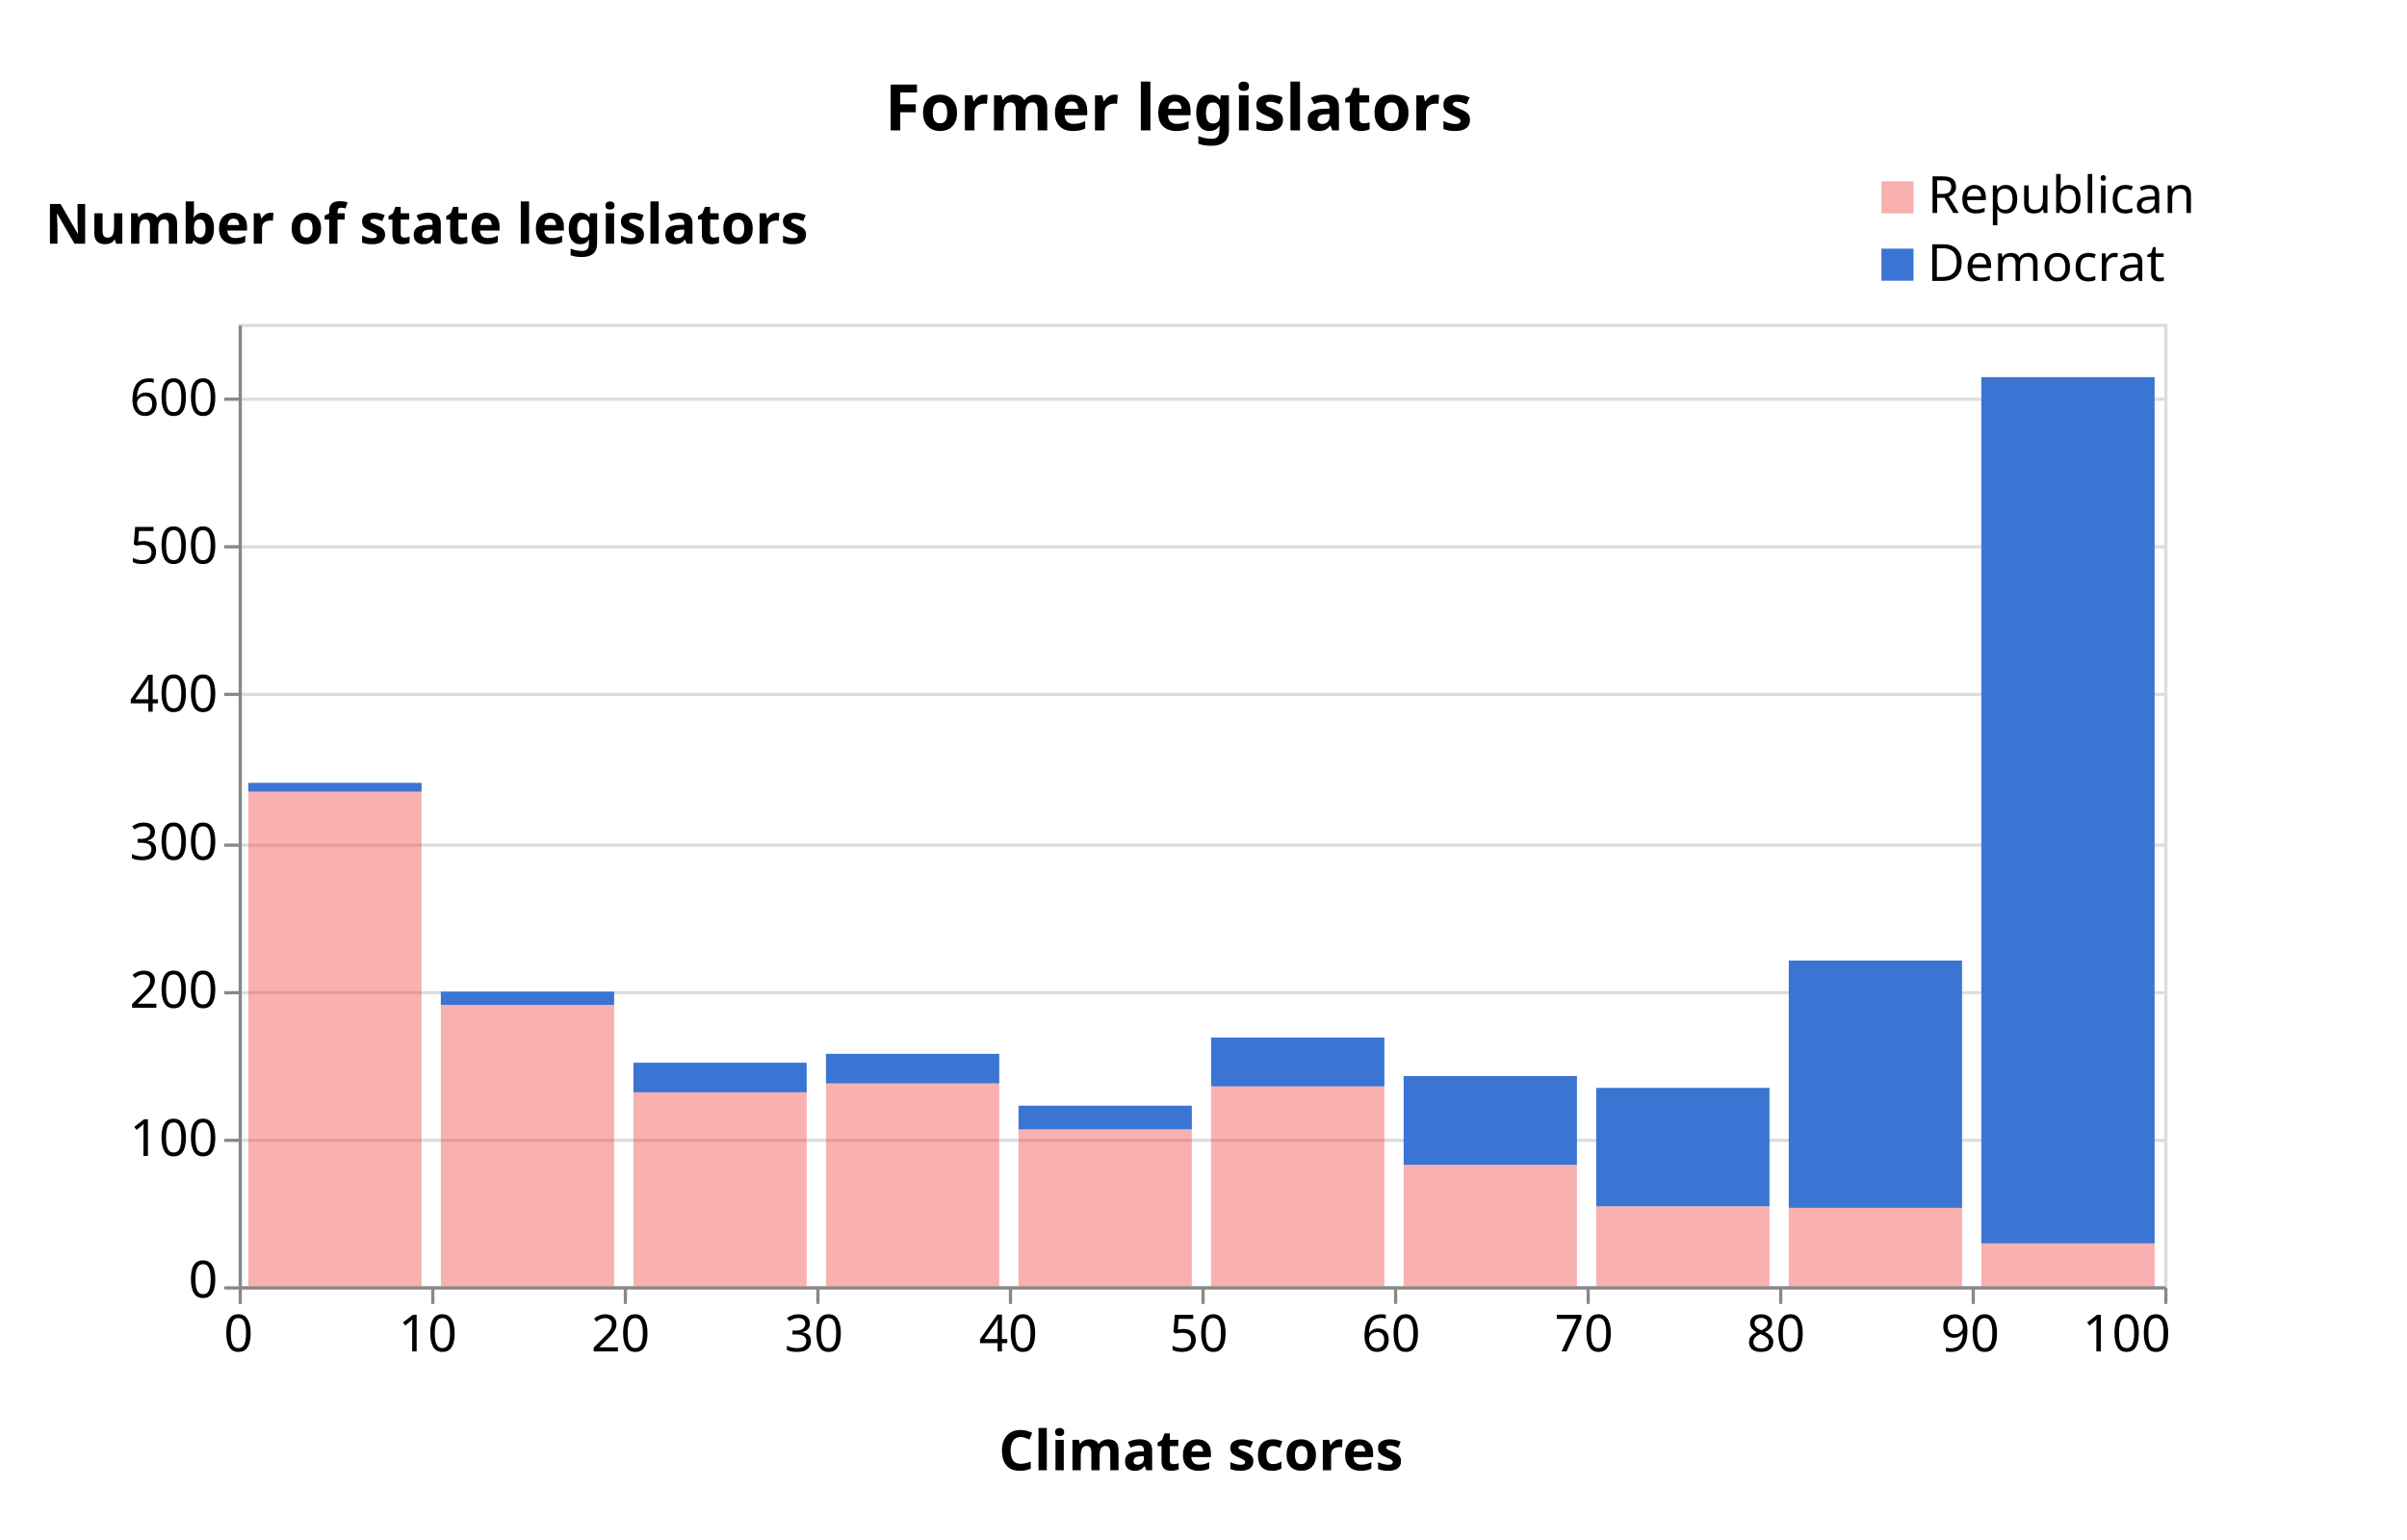
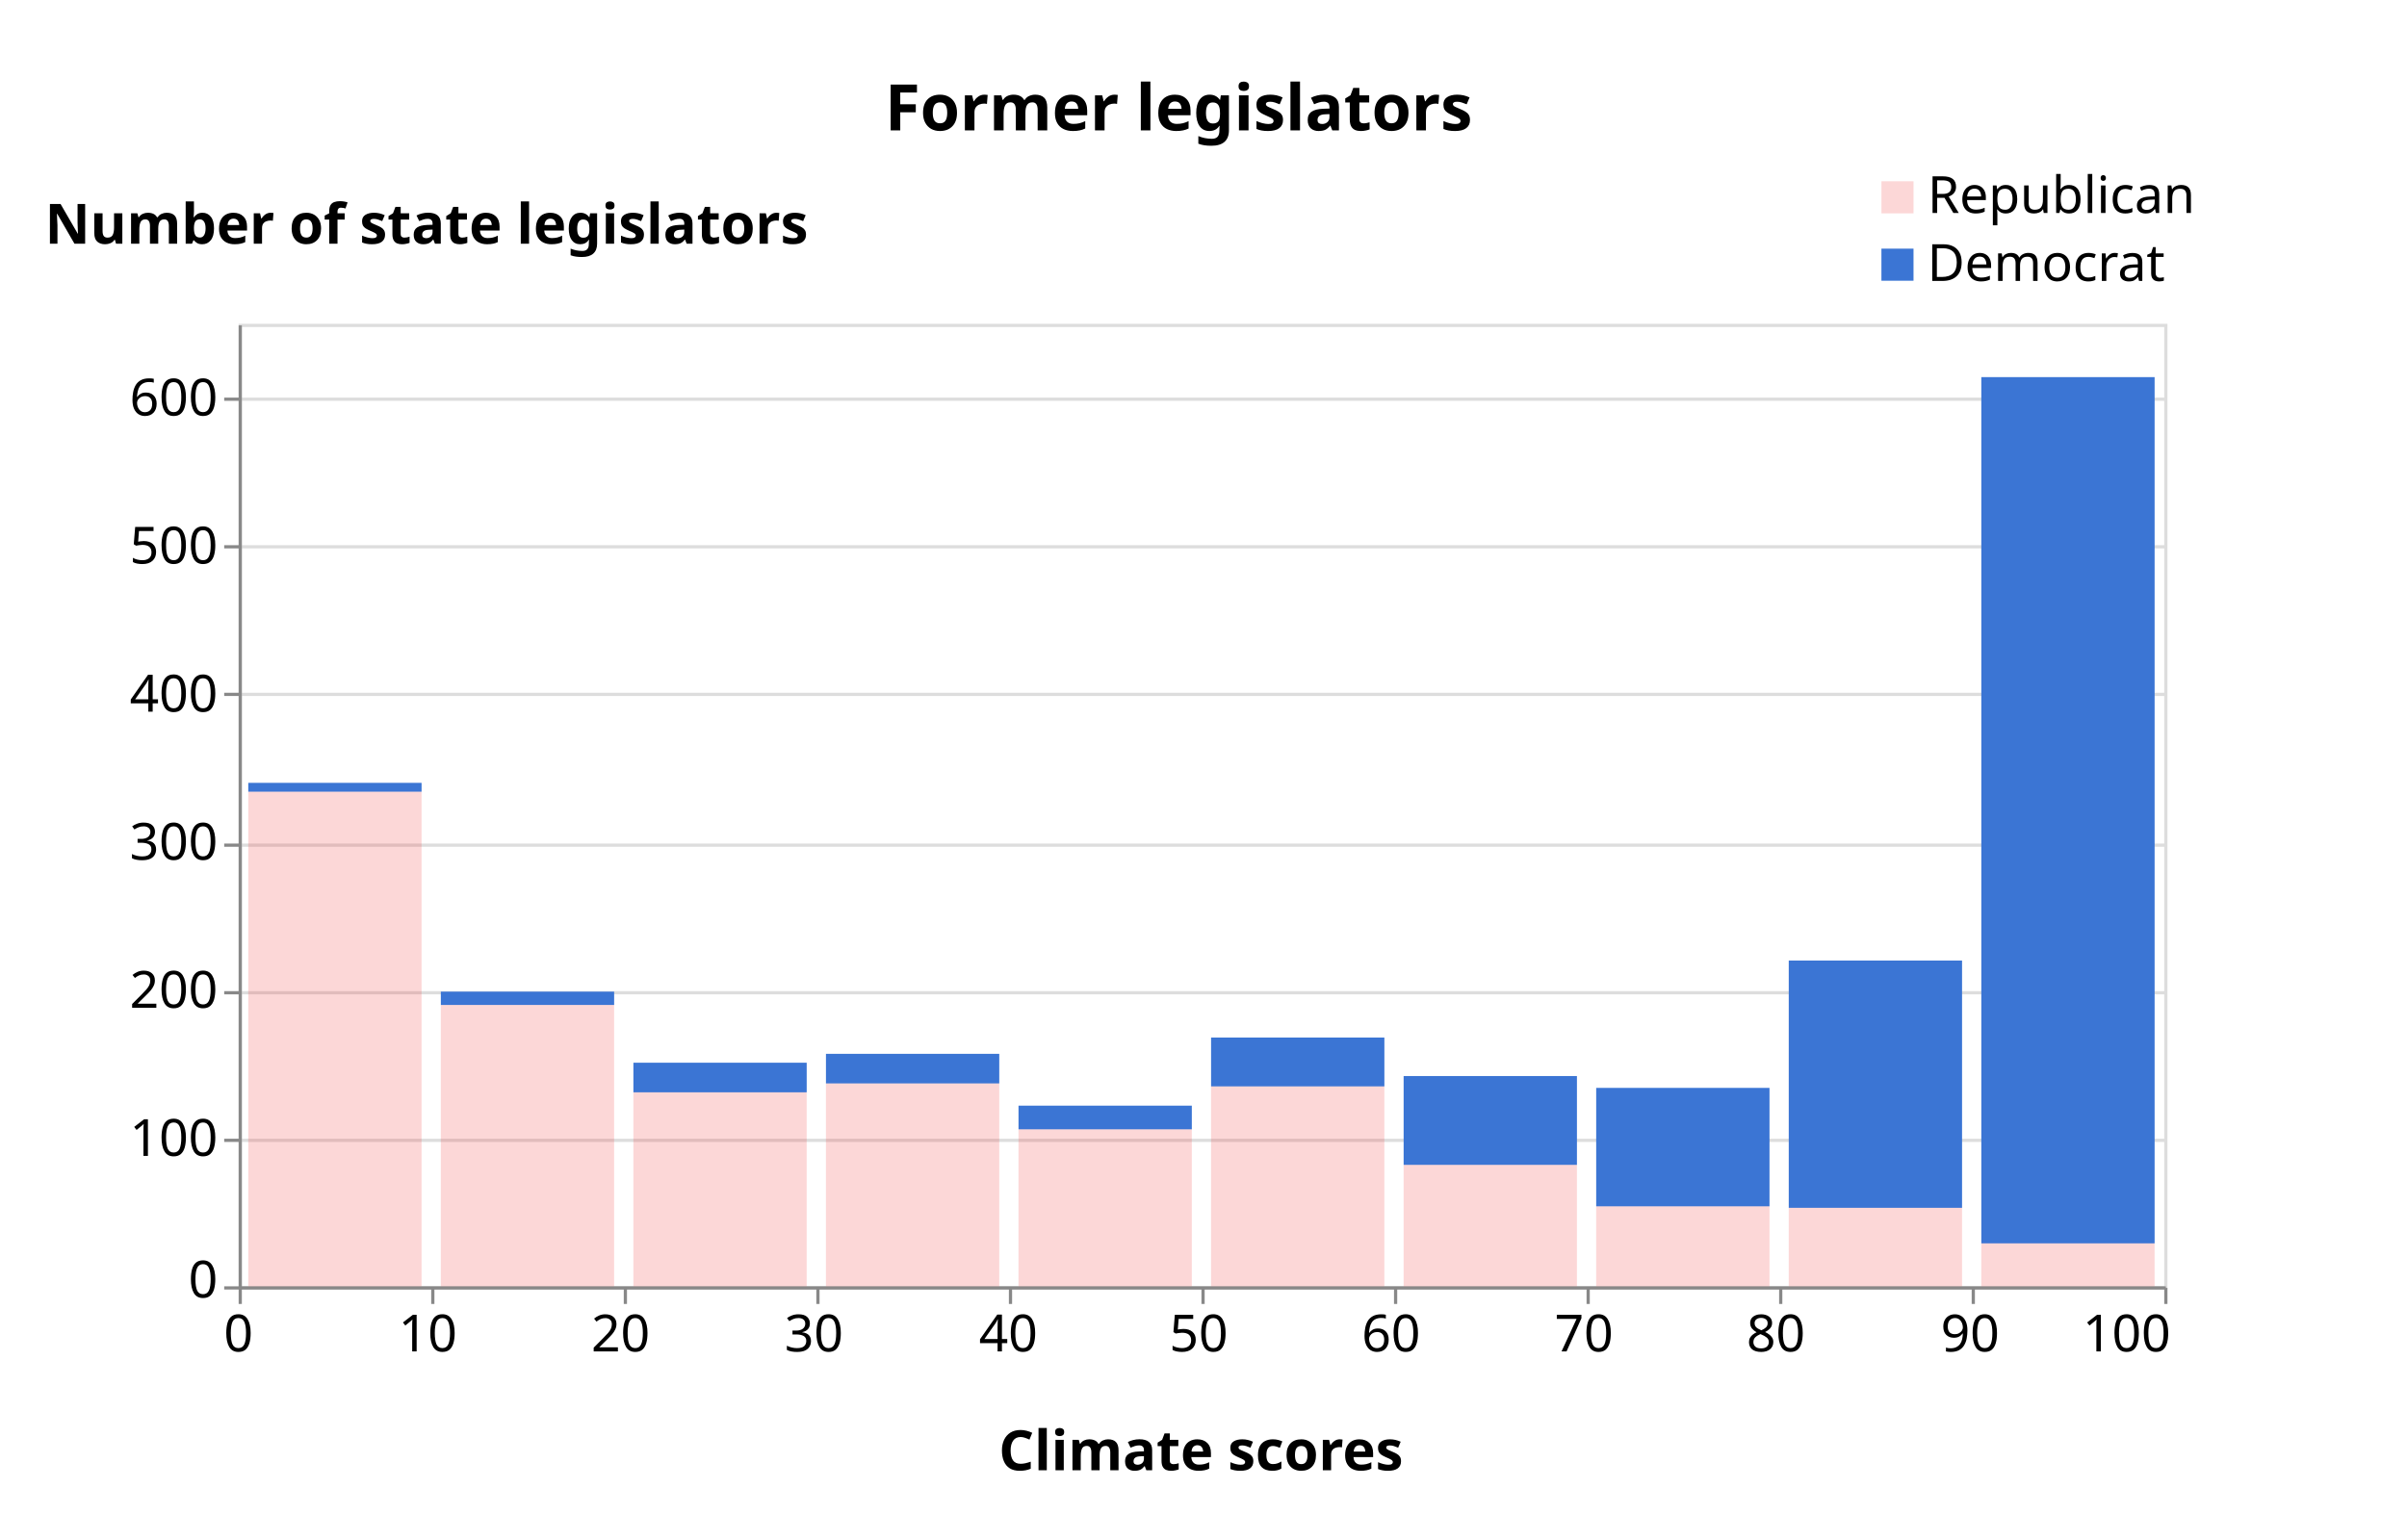
<svg xmlns="http://www.w3.org/2000/svg" version="1.1" class="marks" width="750" height="480" viewBox="0 0 750 480" id="svg254">
  <defs id="defs258" />
  <path class="foreground" aria-hidden="true" d="" pointer-events="none" display="none" id="path26" style="fill:none;stroke-miterlimit:10" />
  <text text-anchor="middle" font-family="sans-serif" font-size="11px" font-weight="bold" fill="#000000" opacity="1" id="text82" style="font-style:normal;font-variant:normal;font-weight:normal;font-stretch:normal;font-size:17.333px;font-family:Calibri;-inkscape-font-specification:Calibri;stroke-miterlimit:10" x="374.202" y="458.259">
    <tspan style="font-style:normal;font-variant:normal;font-weight:bold;font-stretch:normal;font-size:17.333px;font-family:Calibri;-inkscape-font-specification:'Calibri Bold'" id="tspan27927">Climate scores</tspan>
  </text>
  <text text-anchor="middle" font-family="sans-serif" font-size="11px" font-weight="bold" fill="#000000" opacity="1" id="text82-3" style="font-style:normal;font-variant:normal;font-weight:normal;font-stretch:normal;font-size:20px;font-family:Calibri;-inkscape-font-specification:Calibri;stroke-miterlimit:10" x="367.258" y="40.633">
    <tspan style="font-style:normal;font-variant:normal;font-weight:bold;font-stretch:normal;font-size:20px;font-family:Calibri;-inkscape-font-specification:'Calibri Bold'" id="tspan27927-4">Former legislators</tspan>
  </text>
  <path class="foreground" aria-hidden="true" d="" pointer-events="none" display="none" id="path88" style="fill:none;stroke-miterlimit:10" />
  <text text-anchor="middle" font-family="sans-serif" font-size="11px" font-weight="bold" fill="#000000" opacity="1" id="text132" style="font-style:normal;font-variant:normal;font-weight:normal;font-stretch:normal;font-size:17.333px;font-family:Calibri;-inkscape-font-specification:Calibri;stroke-miterlimit:10" x="132.899" y="75.957">
    <tspan x="132.899" y="75.957" style="font-style:normal;font-variant:normal;font-weight:bold;font-stretch:normal;font-size:17.333px;font-family:Calibri;-inkscape-font-specification:'Calibri Bold'" id="tspan46849">Number of state legislators</tspan>
  </text>
  <path class="foreground" aria-hidden="true" d="" pointer-events="none" display="none" id="path138" style="fill:none;stroke-miterlimit:10" />
  <g id="g224" transform="translate(586.2335,58.49963)" style="fill:none;stroke-miterlimit:10">
    <g class="mark-group role-scope" role="graphics-object" aria-roledescription="group mark container" id="g222">
      <path class="background" aria-hidden="true" d="M 0,-2 H 66.034 V 9 H 0 Z" pointer-events="none" opacity="1" id="path190" />
-       <path d="M 0,-2 H 10 V 8 H 0 Z" fill="#ff0000" stroke-width="1.5" opacity="1" id="path192" style="fill:#f03b3a;fill-opacity:0.4" />
+       <path d="M 0,-2 H 10 V 8 H 0 Z" fill="#ff0000" stroke-width="1.5" opacity="1" id="path192" style="fill:#f03b3a;fill-opacity:0.2" />
      <text text-anchor="start" font-family="sans-serif" font-size="10px" fill="#000000" opacity="1" id="text196" style="font-style:normal;font-variant:normal;font-weight:normal;font-stretch:normal;font-size:16px;font-family:Calibri;-inkscape-font-specification:Calibri" x="14.388" y="7.879">Republican</text>
      <path class="foreground" aria-hidden="true" d="" pointer-events="none" display="none" id="path202" />
      <path class="background" aria-hidden="true" d="M 0,8 H 66.034 V 19 H 0 Z" pointer-events="none" opacity="1" id="path206" />
      <path d="M 0,19 H 10 V 29 H 0 Z" fill="#0000ff" stroke-width="1.5" opacity="1" id="path208" style="fill:#3b75d4;fill-opacity:1" />
      <text text-anchor="start" font-family="sans-serif" font-size="10px" fill="#000000" opacity="1" id="text212" style="font-style:normal;font-variant:normal;font-weight:normal;font-stretch:normal;font-size:16px;font-family:Calibri;-inkscape-font-specification:Calibri" x="14.293" y="29.061">Democrat</text>
      <path class="foreground" aria-hidden="true" d="" pointer-events="none" display="none" id="path218" />
    </g>
  </g>
  <path class="foreground" aria-hidden="true" d="" pointer-events="none" display="none" id="path226" style="fill:none;stroke-miterlimit:10" />
  <path class="foreground" aria-hidden="true" d="" pointer-events="none" display="none" id="path238" style="fill:none;stroke-miterlimit:10" />
  <path class="foreground" aria-hidden="true" d="" display="none" id="path246" style="fill:none;stroke-miterlimit:10" />
  <path class="foreground" aria-hidden="true" d="" pointer-events="none" display="none" id="path49659" style="fill:none;stroke-miterlimit:10" />
  <path class="foreground" aria-hidden="true" d="" pointer-events="none" display="none" id="path49721" style="fill:none;stroke-miterlimit:10" />
  <path class="foreground" aria-hidden="true" d="" pointer-events="none" display="none" id="path49771" style="fill:none;stroke-miterlimit:10" />
  <path class="foreground" aria-hidden="true" d="" pointer-events="none" display="none" id="path49835" style="fill:none;stroke-miterlimit:10" />
  <path class="foreground" aria-hidden="true" d="" pointer-events="none" display="none" id="path49851" style="fill:none;stroke-miterlimit:10" />
  <path class="foreground" aria-hidden="true" d="" pointer-events="none" display="none" id="path49859" style="fill:none;stroke-miterlimit:10" />
  <path class="foreground" aria-hidden="true" d="" pointer-events="none" display="none" id="path49871" style="fill:none;stroke-miterlimit:10" />
  <path class="foreground" aria-hidden="true" d="" display="none" id="path49879" style="fill:none;stroke-miterlimit:10" />
  <path class="background" aria-hidden="true" d="M 74.86,101.428 H 674.86 v 300 H 74.86 Z" stroke="#dddddd" id="path4" style="fill:none;stroke-miterlimit:10" />
  <path class="background" aria-hidden="true" d="M 74.86,101.428 Z" pointer-events="none" id="path6" style="fill:none;stroke-miterlimit:10" />
  <line x2="674.86" y2="401.428" stroke="#dddddd" stroke-width="1" opacity="1" id="line8-9" x1="74.86" y1="401.428" style="fill:none;stroke-miterlimit:10" />
  <line x2="674.86" y2="355.428" stroke="#dddddd" stroke-width="1" opacity="1" id="line10" x1="74.86" y1="355.428" style="fill:none;stroke-miterlimit:10" />
  <line x2="674.86" y2="309.428" stroke="#dddddd" stroke-width="1" opacity="1" id="line12" x1="74.86" y1="309.428" style="fill:none;stroke-miterlimit:10" />
  <line x2="674.86" y2="263.428" stroke="#dddddd" stroke-width="1" opacity="1" id="line14" x1="74.86" y1="263.428" style="fill:none;stroke-miterlimit:10" />
  <line x2="674.86" y2="216.428" stroke="#dddddd" stroke-width="1" opacity="1" id="line16" x1="74.86" y1="216.428" style="fill:none;stroke-miterlimit:10" />
  <line x2="674.86" y2="170.428" stroke="#dddddd" stroke-width="1" opacity="1" id="line18" x1="74.86" y1="170.428" style="fill:none;stroke-miterlimit:10" />
  <line x2="674.86" y2="124.428" stroke="#dddddd" stroke-width="1" opacity="1" id="line20" x1="74.86" y1="124.428" style="fill:none;stroke-miterlimit:10" />
  <path class="background" aria-hidden="true" d="M 74.86,401.428 Z" pointer-events="none" id="path32-1" style="fill:none;stroke-miterlimit:10" />
  <line x2="74.86" y2="406.428" stroke="#888888" stroke-width="1" opacity="1" id="line34-1" x1="74.86" y1="401.428" style="fill:none;stroke-miterlimit:10" />
  <line x2="134.86" y2="406.428" stroke="#888888" stroke-width="1" opacity="1" id="line36-1" x1="134.86" y1="401.428" style="fill:none;stroke-miterlimit:10" />
  <line x2="194.86" y2="406.428" stroke="#888888" stroke-width="1" opacity="1" id="line38-1" x1="194.86" y1="401.428" style="fill:none;stroke-miterlimit:10" />
  <line x2="254.86" y2="406.428" stroke="#888888" stroke-width="1" opacity="1" id="line40-6" x1="254.86" y1="401.428" style="fill:none;stroke-miterlimit:10" />
  <line x2="314.86" y2="406.428" stroke="#888888" stroke-width="1" opacity="1" id="line42-7" x1="314.86" y1="401.428" style="fill:none;stroke-miterlimit:10" />
  <line x2="374.86" y2="406.428" stroke="#888888" stroke-width="1" opacity="1" id="line44-0" x1="374.86" y1="401.428" style="fill:none;stroke-miterlimit:10" />
  <line x2="434.86" y2="406.428" stroke="#888888" stroke-width="1" opacity="1" id="line46-8" x1="434.86" y1="401.428" style="fill:none;stroke-miterlimit:10" />
  <line x2="494.86" y2="406.428" stroke="#888888" stroke-width="1" opacity="1" id="line48-1" x1="494.86" y1="401.428" style="fill:none;stroke-miterlimit:10" />
  <line x2="554.86" y2="406.428" stroke="#888888" stroke-width="1" opacity="1" id="line50-1" x1="554.86" y1="401.428" style="fill:none;stroke-miterlimit:10" />
  <line x2="614.86" y2="406.428" stroke="#888888" stroke-width="1" opacity="1" id="line52-7" x1="614.86" y1="401.428" style="fill:none;stroke-miterlimit:10" />
  <line x2="674.86" y2="406.428" stroke="#888888" stroke-width="1" opacity="1" id="line52-6-1" x1="674.86" y1="401.428" style="fill:none;stroke-miterlimit:10" />
  <text text-anchor="end" font-family="sans-serif" font-size="10px" fill="#000000" opacity="1" id="text56-8" style="font-style:normal;font-variant:normal;font-weight:normal;font-stretch:normal;font-size:16px;font-family:Calibri;-inkscape-font-specification:Calibri;stroke-miterlimit:10" x="78.877" y="421.223">0</text>
  <text text-anchor="end" font-family="sans-serif" font-size="10px" fill="#000000" opacity="1" id="text56-4-71" style="font-style:normal;font-variant:normal;font-weight:normal;font-stretch:normal;font-size:16px;font-family:Calibri;-inkscape-font-specification:Calibri;stroke-miterlimit:10" x="142.443" y="421.223">10</text>
  <text text-anchor="end" font-family="sans-serif" font-size="10px" fill="#000000" opacity="1" id="text56-4-7-0" style="font-style:normal;font-variant:normal;font-weight:normal;font-stretch:normal;font-size:16px;font-family:Calibri;-inkscape-font-specification:Calibri;stroke-miterlimit:10" x="202.527" y="421.223">20</text>
  <text text-anchor="end" font-family="sans-serif" font-size="10px" fill="#000000" opacity="1" id="text56-4-7-5-4" style="font-style:normal;font-variant:normal;font-weight:normal;font-stretch:normal;font-size:16px;font-family:Calibri;-inkscape-font-specification:Calibri;stroke-miterlimit:10" x="262.765" y="421.223">30</text>
  <line x2="674.86" y2="401.428" stroke="#888888" stroke-width="1" opacity="1" id="line78-4" x1="74.86" y1="401.428" style="fill:none;stroke-miterlimit:10" />
  <path class="background" aria-hidden="true" d="M 74.86,101.428 Z" pointer-events="none" id="path94" style="fill:none;stroke-miterlimit:10" />
  <line x2="69.86" y2="401.428" stroke="#888888" stroke-width="1" opacity="1" id="line96-3" x1="74.86" y1="401.428" style="fill:none;stroke-miterlimit:10" />
  <line x2="69.86" y2="355.428" stroke="#888888" stroke-width="1" opacity="1" id="line98" x1="74.86" y1="355.428" style="fill:none;stroke-miterlimit:10" />
  <line x2="69.86" y2="309.428" stroke="#888888" stroke-width="1" opacity="1" id="line100" x1="74.86" y1="309.428" style="fill:none;stroke-miterlimit:10" />
  <line x2="69.86" y2="263.428" stroke="#888888" stroke-width="1" opacity="1" id="line102" x1="74.86" y1="263.428" style="fill:none;stroke-miterlimit:10" />
  <line x2="69.86" y2="216.428" stroke="#888888" stroke-width="1" opacity="1" id="line104" x1="74.86" y1="216.428" style="fill:none;stroke-miterlimit:10" />
  <line x2="69.86" y2="170.428" stroke="#888888" stroke-width="1" opacity="1" id="line106" x1="74.86" y1="170.428" style="fill:none;stroke-miterlimit:10" />
  <line x2="69.86" y2="124.428" stroke="#888888" stroke-width="1" opacity="1" id="line108" x1="74.86" y1="124.428" style="fill:none;stroke-miterlimit:10" />
  <text text-anchor="end" font-family="sans-serif" font-size="10px" fill="#000000" opacity="1" id="text112-5" style="font-style:normal;font-variant:normal;font-weight:normal;font-stretch:normal;font-size:16px;font-family:Calibri;-inkscape-font-specification:Calibri;stroke-miterlimit:10" x="67.86" y="404.428">0</text>
  <text text-anchor="end" font-family="sans-serif" font-size="10px" fill="#000000" opacity="1" id="text114" style="font-style:normal;font-variant:normal;font-weight:normal;font-stretch:normal;font-size:16px;font-family:Calibri;-inkscape-font-specification:Calibri;stroke-miterlimit:10" x="67.86" y="360.275">100</text>
  <text text-anchor="end" font-family="sans-serif" font-size="10px" fill="#000000" opacity="1" id="text116" style="font-style:normal;font-variant:normal;font-weight:normal;font-stretch:normal;font-size:16px;font-family:Calibri;-inkscape-font-specification:Calibri;stroke-miterlimit:10" x="67.86" y="314.121">200</text>
  <text text-anchor="end" font-family="sans-serif" font-size="10px" fill="#000000" opacity="1" id="text118" style="font-style:normal;font-variant:normal;font-weight:normal;font-stretch:normal;font-size:16px;font-family:Calibri;-inkscape-font-specification:Calibri;stroke-miterlimit:10" x="67.86" y="267.967">300</text>
  <text text-anchor="end" font-family="sans-serif" font-size="10px" fill="#000000" opacity="1" id="text120" style="font-style:normal;font-variant:normal;font-weight:normal;font-stretch:normal;font-size:16px;font-family:Calibri;-inkscape-font-specification:Calibri;stroke-miterlimit:10" x="67.86" y="221.813">400</text>
  <text text-anchor="end" font-family="sans-serif" font-size="10px" fill="#000000" opacity="1" id="text122" style="font-style:normal;font-variant:normal;font-weight:normal;font-stretch:normal;font-size:16px;font-family:Calibri;-inkscape-font-specification:Calibri;stroke-miterlimit:10" x="67.86" y="175.659">500</text>
  <text text-anchor="end" font-family="sans-serif" font-size="10px" fill="#000000" opacity="1" id="text124" style="font-style:normal;font-variant:normal;font-weight:normal;font-stretch:normal;font-size:16px;font-family:Calibri;-inkscape-font-specification:Calibri;stroke-miterlimit:10" x="67.86" y="129.505">600</text>
  <line x2="74.86" y2="101.428" stroke="#888888" stroke-width="1" opacity="1" id="line128" x1="74.86" y1="401.428" style="fill:none;stroke-miterlimit:10" />
  <path d="m 77.36,244.005 h 54 v 2.769 h -54 z" fill="#0000ff" id="path144" style="stroke-miterlimit:10;fill:#3b75d4;fill-opacity:1" />
  <path d="m 137.36,309.082 h 54 v 4.154 h -54 z" fill="#0000ff" id="path146" style="stroke-miterlimit:10;fill:#3b75d4;fill-opacity:1" />
  <path d="m 197.36,331.236 h 54 v 9.231 h -54 z" fill="#0000ff" id="path148" style="stroke-miterlimit:10;fill:#3b75d4;fill-opacity:1" />
  <path d="m 257.36,328.467 h 54 v 9.231 h -54 z" fill="#0000ff" id="path150" style="stroke-miterlimit:10;fill:#3b75d4;fill-opacity:1" />
  <path d="m 317.36,344.621 h 54 v 7.385 h -54 z" fill="#0000ff" id="path152" style="stroke-miterlimit:10;fill:#3b75d4;fill-opacity:1" />
  <path d="m 377.36,323.39 h 54 v 15.231 h -54 z" fill="#0000ff" id="path154" style="stroke-miterlimit:10;fill:#3b75d4;fill-opacity:1" />
  <path d="m 437.36,335.39 h 54 v 27.692 h -54 z" fill="#0000ff" id="path156" style="stroke-miterlimit:10;fill:#3b75d4;fill-opacity:1" />
  <path d="m 497.36,339.082 h 54 v 36.923 h -54 z" fill="#0000ff" id="path158" style="stroke-miterlimit:10;fill:#3b75d4;fill-opacity:1" />
  <path d="m 557.36,299.39 h 54 v 77.077 h -54 z" fill="#0000ff" id="path160" style="stroke-miterlimit:10;fill:#3b75d4;fill-opacity:1" />
  <path d="m 617.36,117.544 h 54 v 270 h -54 z" fill="#0000ff" id="path162" style="stroke-miterlimit:10;fill:#3b75d4;fill-opacity:1" />
-   <path d="m 77.36,246.775 h 54 v 154.154 h -54 z" fill="#ff0000" id="path164" style="stroke-miterlimit:10;fill:#f03b3a;fill-opacity:0.4" />
-   <path d="m 137.36,313.236 h 54 v 87.692 h -54 z" fill="#ff0000" id="path166" style="stroke-miterlimit:10;fill:#f03b3a;fill-opacity:0.4" />
-   <path d="m 197.36,340.467 h 54 v 60.462 h -54 z" fill="#ff0000" id="path168" style="stroke-miterlimit:10;fill:#f03b3a;fill-opacity:0.4" />
-   <path d="m 257.36,337.698 h 54 v 63.231 h -54 z" fill="#ff0000" id="path170" style="stroke-miterlimit:10;fill:#f03b3a;fill-opacity:0.4" />
-   <path d="m 317.36,352.005 h 54 v 48.923 h -54 z" fill="#ff0000" id="path172" style="stroke-miterlimit:10;fill:#f03b3a;fill-opacity:0.4" />
-   <path d="m 377.36,338.621 h 54 v 62.308 h -54 z" fill="#ff0000" id="path174" style="stroke-miterlimit:10;fill:#f03b3a;fill-opacity:0.4" />
-   <path d="m 437.36,363.082 h 54 v 37.846 h -54 z" fill="#ff0000" id="path176" style="stroke-miterlimit:10;fill:#f03b3a;fill-opacity:0.4" />
-   <path d="m 497.36,376.005 h 54 v 24.923 h -54 z" fill="#ff0000" id="path178" style="stroke-miterlimit:10;fill:#f03b3a;fill-opacity:0.4" />
-   <path d="m 557.36,376.467 h 54 v 24.462 h -54 z" fill="#ff0000" id="path180" style="stroke-miterlimit:10;fill:#f03b3a;fill-opacity:0.4" />
-   <path d="m 617.36,387.544 h 54 v 13.385 h -54 z" fill="#ff0000" id="path182" style="stroke-miterlimit:10;fill:#f03b3a;fill-opacity:0.4" />
+   <path d="m 77.36,246.775 h 54 v 154.154 h -54 z" fill="#ff0000" id="path164" style="stroke-miterlimit:10;fill:#f03b3a;fill-opacity:0.2" />
+   <path d="m 137.36,313.236 h 54 v 87.692 h -54 z" fill="#ff0000" id="path166" style="stroke-miterlimit:10;fill:#f03b3a;fill-opacity:0.2" />
+   <path d="m 197.36,340.467 h 54 v 60.462 h -54 z" fill="#ff0000" id="path168" style="stroke-miterlimit:10;fill:#f03b3a;fill-opacity:0.2" />
+   <path d="m 257.36,337.698 h 54 v 63.231 h -54 z" fill="#ff0000" id="path170" style="stroke-miterlimit:10;fill:#f03b3a;fill-opacity:0.2" />
+   <path d="m 317.36,352.005 h 54 v 48.923 h -54 z" fill="#ff0000" id="path172" style="stroke-miterlimit:10;fill:#f03b3a;fill-opacity:0.2" />
+   <path d="m 377.36,338.621 h 54 v 62.308 h -54 z" fill="#ff0000" id="path174" style="stroke-miterlimit:10;fill:#f03b3a;fill-opacity:0.2" />
+   <path d="m 437.36,363.082 h 54 v 37.846 h -54 z" fill="#ff0000" id="path176" style="stroke-miterlimit:10;fill:#f03b3a;fill-opacity:0.2" />
+   <path d="m 497.36,376.005 h 54 v 24.923 h -54 z" fill="#ff0000" id="path178" style="stroke-miterlimit:10;fill:#f03b3a;fill-opacity:0.2" />
+   <path d="m 557.36,376.467 h 54 v 24.462 h -54 z" fill="#ff0000" id="path180" style="stroke-miterlimit:10;fill:#f03b3a;fill-opacity:0.2" />
+   <path d="m 617.36,387.544 h 54 v 13.385 h -54 z" fill="#ff0000" id="path182" style="stroke-miterlimit:10;fill:#f03b3a;fill-opacity:0.2" />
  <path class="background" aria-hidden="true" d="m 95.409,117.51 h 67 v 40 h -67 z" pointer-events="none" id="path186" style="fill:none;stroke-miterlimit:10" />
  <path class="background" aria-hidden="true" d="M 95.409,131.51 Z" pointer-events="none" id="path188" style="fill:none;stroke-miterlimit:10" />
  <text text-anchor="end" font-family="sans-serif" font-size="10px" fill="#000000" opacity="1" id="text56-4-7-3-9" style="font-style:normal;font-variant:normal;font-weight:normal;font-stretch:normal;font-size:16px;font-family:Calibri;-inkscape-font-specification:Calibri;stroke-miterlimit:10" x="323.328" y="421.223">40</text>
  <text text-anchor="end" font-family="sans-serif" font-size="10px" fill="#000000" opacity="1" id="text56-4-7-33-1" style="font-style:normal;font-variant:normal;font-weight:normal;font-stretch:normal;font-size:16px;font-family:Calibri;-inkscape-font-specification:Calibri;stroke-miterlimit:10" x="382.656" y="421.223">50</text>
  <text text-anchor="end" font-family="sans-serif" font-size="10px" fill="#000000" opacity="1" id="text56-4-7-1-2" style="font-style:normal;font-variant:normal;font-weight:normal;font-stretch:normal;font-size:16px;font-family:Calibri;-inkscape-font-specification:Calibri;stroke-miterlimit:10" x="442.601" y="421.223">60</text>
  <text text-anchor="end" font-family="sans-serif" font-size="10px" fill="#000000" opacity="1" id="text56-4-7-7-0" style="font-style:normal;font-variant:normal;font-weight:normal;font-stretch:normal;font-size:16px;font-family:Calibri;-inkscape-font-specification:Calibri;stroke-miterlimit:10" x="502.693" y="421.223">70</text>
  <text text-anchor="end" font-family="sans-serif" font-size="10px" fill="#000000" opacity="1" id="text56-4-7-6-3" style="font-style:normal;font-variant:normal;font-weight:normal;font-stretch:normal;font-size:16px;font-family:Calibri;-inkscape-font-specification:Calibri;stroke-miterlimit:10" x="562.492" y="421.223">80</text>
  <text text-anchor="end" font-family="sans-serif" font-size="10px" fill="#000000" opacity="1" id="text56-4-7-18-6" style="font-style:normal;font-variant:normal;font-weight:normal;font-stretch:normal;font-size:16px;font-family:Calibri;-inkscape-font-specification:Calibri;stroke-miterlimit:10" x="623.023" y="421.223">90</text>
  <text text-anchor="end" font-family="sans-serif" font-size="10px" fill="#000000" opacity="1" id="text56-4-7-4-7" style="font-style:normal;font-variant:normal;font-weight:normal;font-stretch:normal;font-size:16px;font-family:Calibri;-inkscape-font-specification:Calibri;stroke-miterlimit:10" x="676.373" y="421.223">100</text>
</svg>
